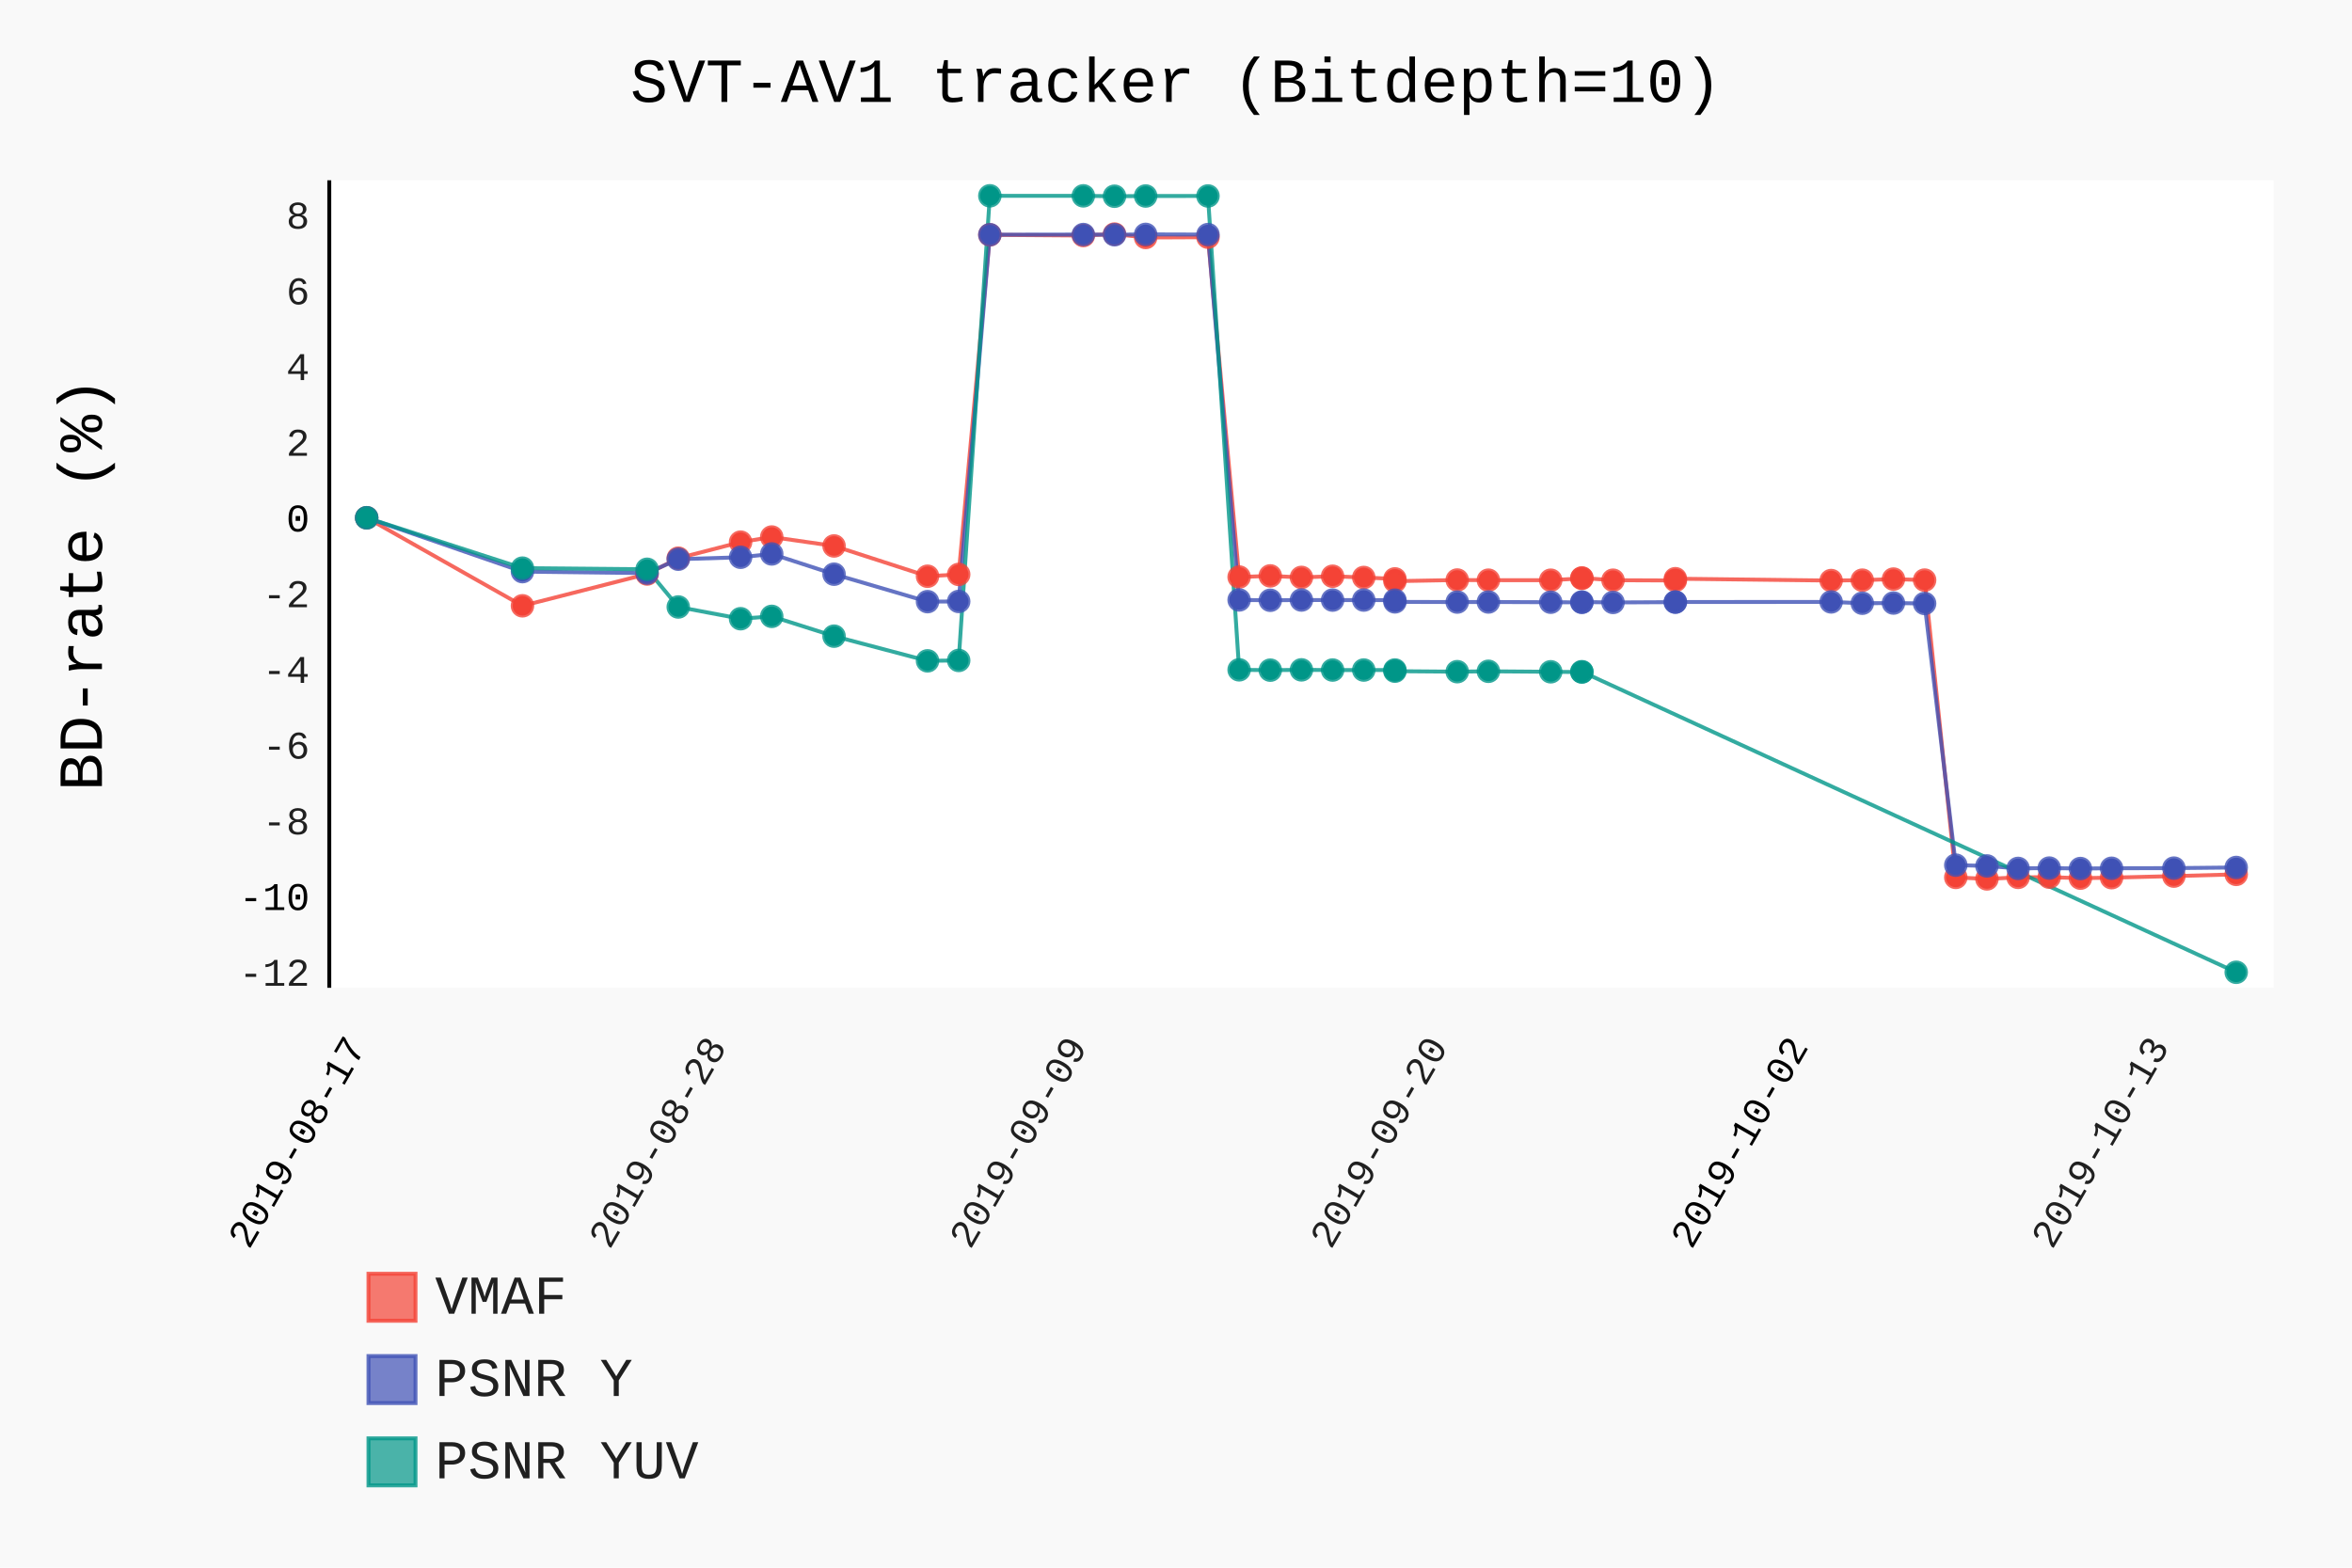
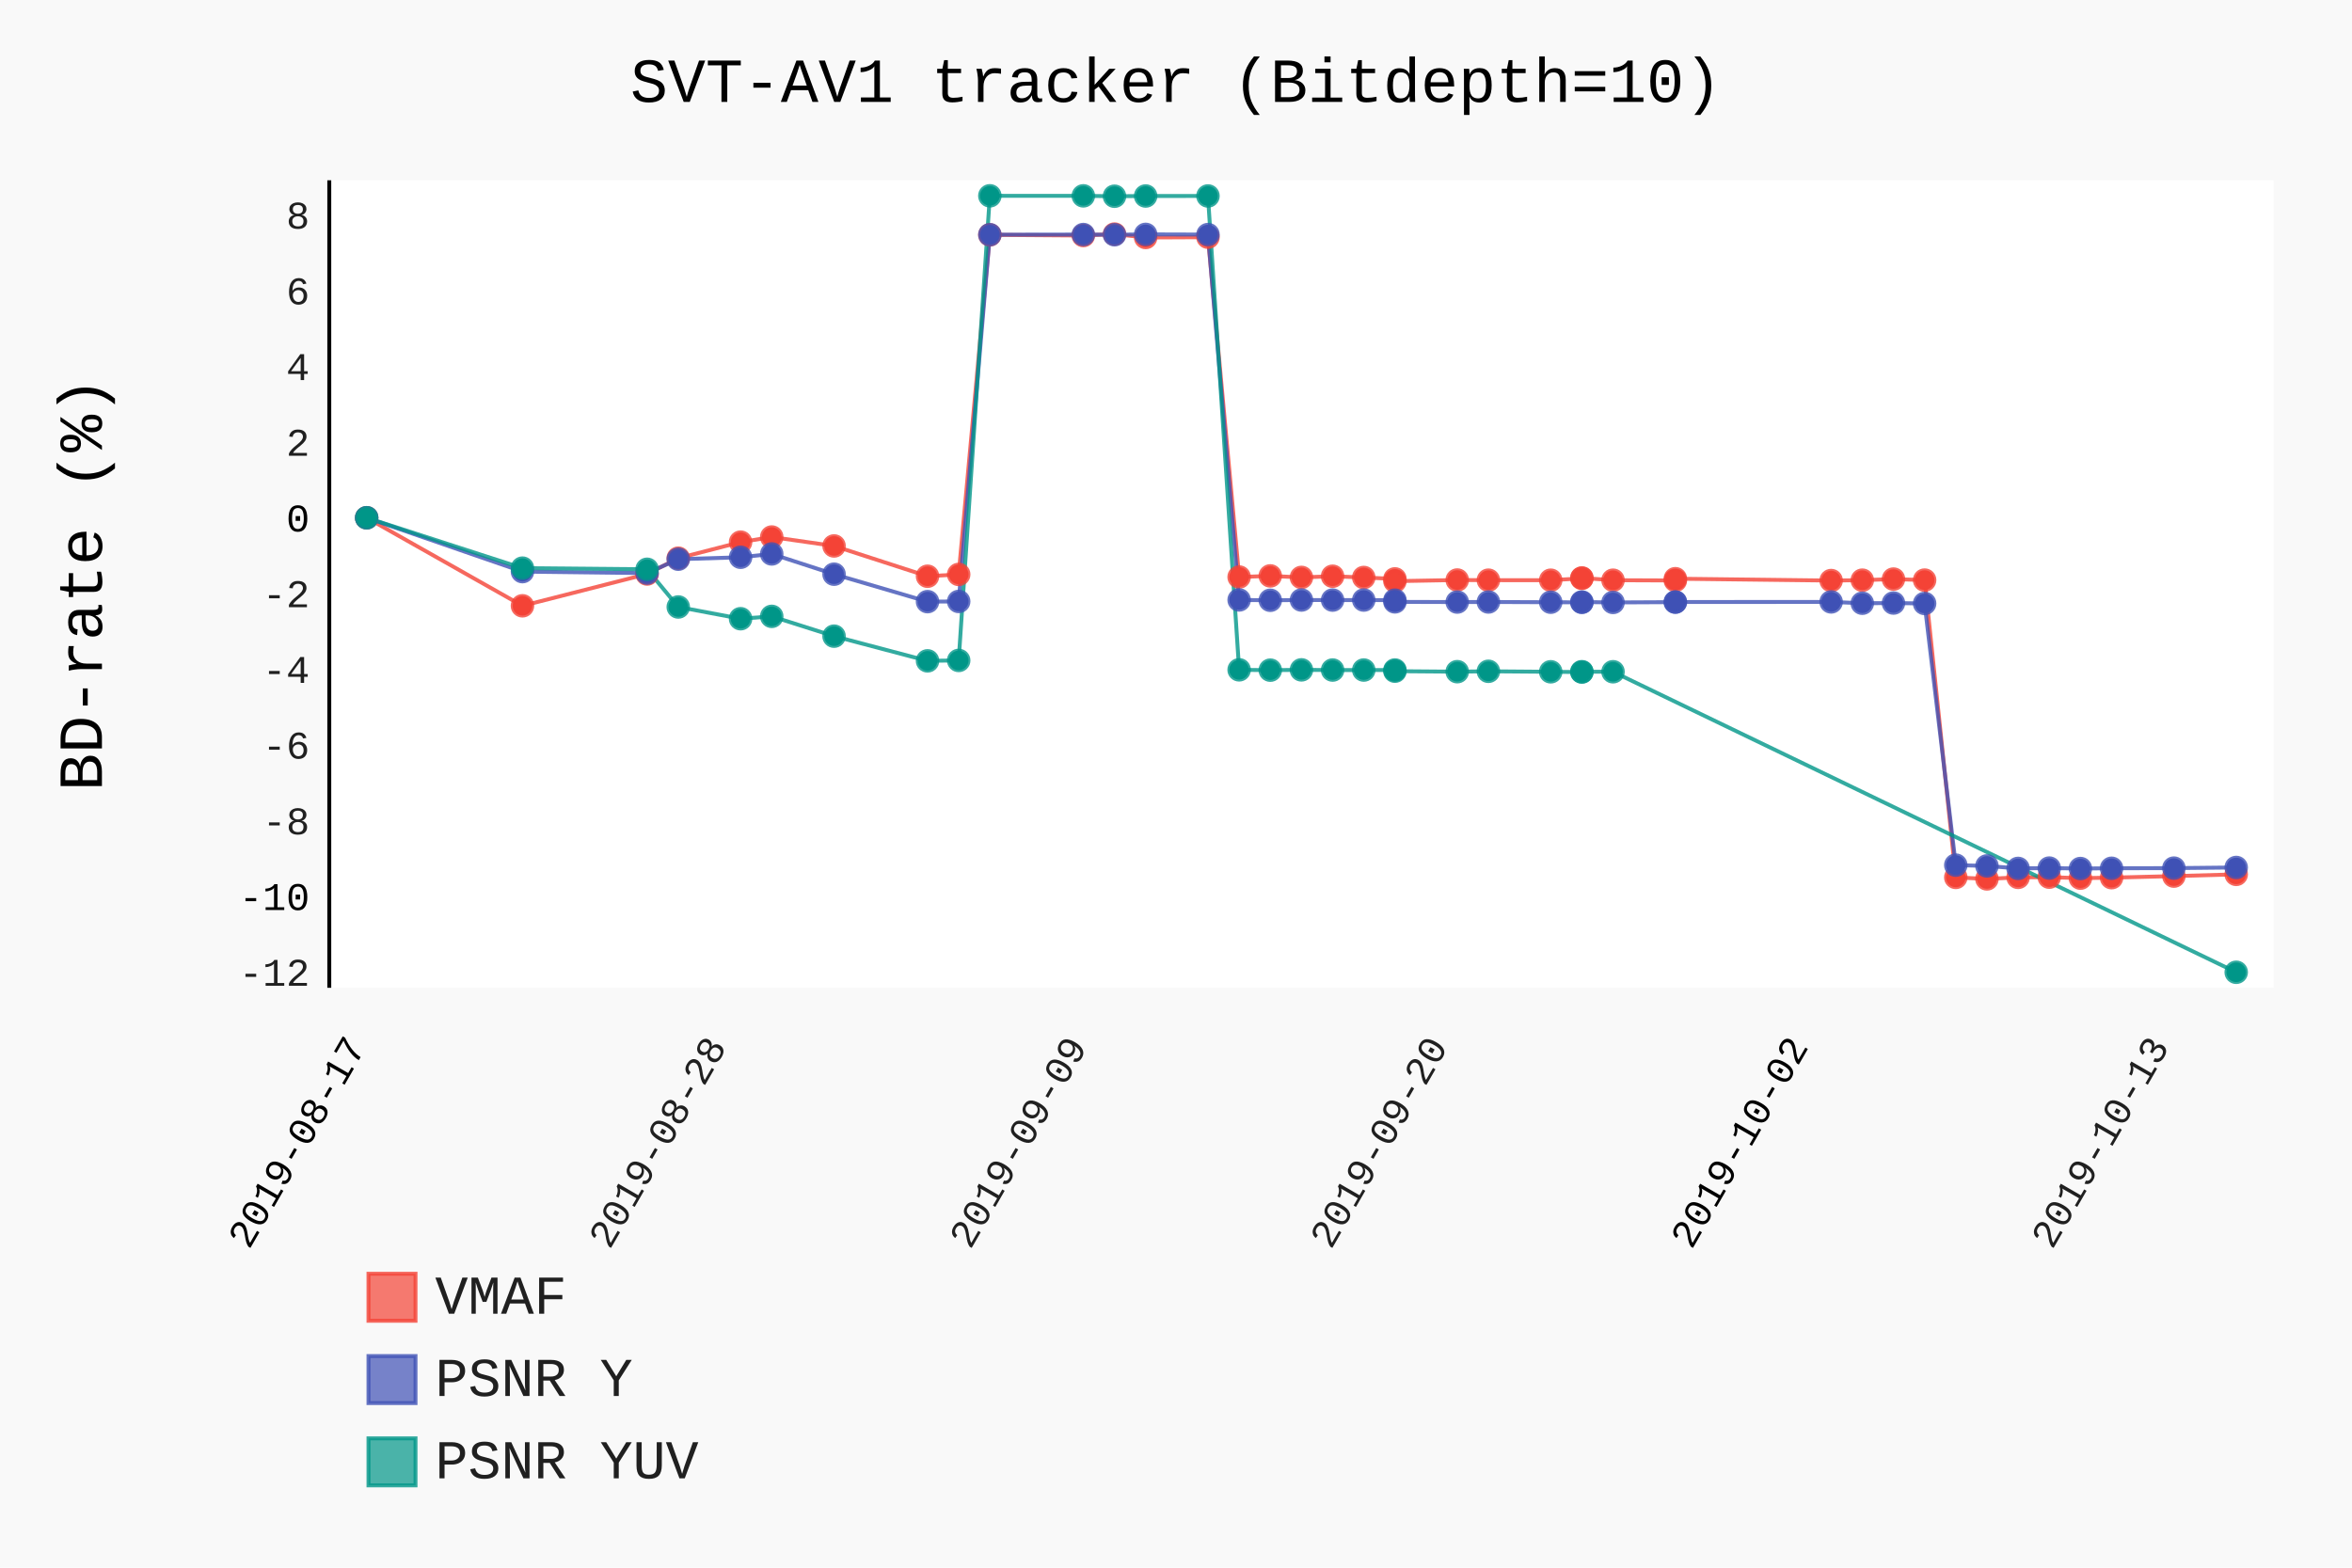
- <svg xmlns="http://www.w3.org/2000/svg" id="chart-7c5d4774-3b52-4ec2-8b87-641337f8de92" class="pygal-chart" viewBox="0 0 600 400">
+ <svg xmlns="http://www.w3.org/2000/svg" id="chart-71cc66db-fccf-41c2-9227-6410a67987eb" class="pygal-chart" viewBox="0 0 600 400">
  <defs>
-     <style type="text/css">#chart-7c5d4774-3b52-4ec2-8b87-641337f8de92{-webkit-user-select:none;-webkit-font-smoothing:antialiased;font-family:Consolas,"Liberation Mono",Menlo,Courier,monospace}#chart-7c5d4774-3b52-4ec2-8b87-641337f8de92 .title{font-family:Consolas,"Liberation Mono",Menlo,Courier,monospace;font-size:16px}#chart-7c5d4774-3b52-4ec2-8b87-641337f8de92 .legends .legend text{font-family:Consolas,"Liberation Mono",Menlo,Courier,monospace;font-size:14px}#chart-7c5d4774-3b52-4ec2-8b87-641337f8de92 .axis text{font-family:Consolas,"Liberation Mono",Menlo,Courier,monospace;font-size:10px}#chart-7c5d4774-3b52-4ec2-8b87-641337f8de92 .axis text.major{font-family:Consolas,"Liberation Mono",Menlo,Courier,monospace;font-size:10px}#chart-7c5d4774-3b52-4ec2-8b87-641337f8de92 .text-overlay text.value{font-family:Consolas,"Liberation Mono",Menlo,Courier,monospace;font-size:16px}#chart-7c5d4774-3b52-4ec2-8b87-641337f8de92 .text-overlay text.label{font-family:Consolas,"Liberation Mono",Menlo,Courier,monospace;font-size:10px}#chart-7c5d4774-3b52-4ec2-8b87-641337f8de92 .tooltip{font-family:Consolas,"Liberation Mono",Menlo,Courier,monospace;font-size:14px}#chart-7c5d4774-3b52-4ec2-8b87-641337f8de92 text.no_data{font-family:Consolas,"Liberation Mono",Menlo,Courier,monospace;font-size:64px}
- #chart-7c5d4774-3b52-4ec2-8b87-641337f8de92{background-color:rgba(249,249,249,1)}#chart-7c5d4774-3b52-4ec2-8b87-641337f8de92 path,#chart-7c5d4774-3b52-4ec2-8b87-641337f8de92 line,#chart-7c5d4774-3b52-4ec2-8b87-641337f8de92 rect,#chart-7c5d4774-3b52-4ec2-8b87-641337f8de92 circle{-webkit-transition:150ms;-moz-transition:150ms;transition:150ms}#chart-7c5d4774-3b52-4ec2-8b87-641337f8de92 .graph &gt; .background{fill:rgba(249,249,249,1)}#chart-7c5d4774-3b52-4ec2-8b87-641337f8de92 .plot &gt; .background{fill:rgba(255,255,255,1)}#chart-7c5d4774-3b52-4ec2-8b87-641337f8de92 .graph{fill:rgba(0,0,0,.87)}#chart-7c5d4774-3b52-4ec2-8b87-641337f8de92 text.no_data{fill:rgba(0,0,0,1)}#chart-7c5d4774-3b52-4ec2-8b87-641337f8de92 .title{fill:rgba(0,0,0,1)}#chart-7c5d4774-3b52-4ec2-8b87-641337f8de92 .legends .legend text{fill:rgba(0,0,0,.87)}#chart-7c5d4774-3b52-4ec2-8b87-641337f8de92 .legends .legend:hover text{fill:rgba(0,0,0,1)}#chart-7c5d4774-3b52-4ec2-8b87-641337f8de92 .axis .line{stroke:rgba(0,0,0,1)}#chart-7c5d4774-3b52-4ec2-8b87-641337f8de92 .axis .guide.line{stroke:rgba(0,0,0,.54)}#chart-7c5d4774-3b52-4ec2-8b87-641337f8de92 .axis .major.line{stroke:rgba(0,0,0,.87)}#chart-7c5d4774-3b52-4ec2-8b87-641337f8de92 .axis text.major{fill:rgba(0,0,0,1)}#chart-7c5d4774-3b52-4ec2-8b87-641337f8de92 .axis.y .guides:hover .guide.line,#chart-7c5d4774-3b52-4ec2-8b87-641337f8de92 .line-graph .axis.x .guides:hover .guide.line,#chart-7c5d4774-3b52-4ec2-8b87-641337f8de92 .stackedline-graph .axis.x .guides:hover .guide.line,#chart-7c5d4774-3b52-4ec2-8b87-641337f8de92 .xy-graph .axis.x .guides:hover .guide.line{stroke:rgba(0,0,0,1)}#chart-7c5d4774-3b52-4ec2-8b87-641337f8de92 .axis .guides:hover text{fill:rgba(0,0,0,1)}#chart-7c5d4774-3b52-4ec2-8b87-641337f8de92 .reactive{fill-opacity:.7;stroke-opacity:.8}#chart-7c5d4774-3b52-4ec2-8b87-641337f8de92 .ci{stroke:rgba(0,0,0,.87)}#chart-7c5d4774-3b52-4ec2-8b87-641337f8de92 .reactive.active,#chart-7c5d4774-3b52-4ec2-8b87-641337f8de92 .active .reactive{fill-opacity:.8;stroke-opacity:.9;stroke-width:4}#chart-7c5d4774-3b52-4ec2-8b87-641337f8de92 .ci .reactive.active{stroke-width:1.5}#chart-7c5d4774-3b52-4ec2-8b87-641337f8de92 .series text{fill:rgba(0,0,0,1)}#chart-7c5d4774-3b52-4ec2-8b87-641337f8de92 .tooltip rect{fill:rgba(255,255,255,1);stroke:rgba(0,0,0,1);-webkit-transition:opacity 150ms;-moz-transition:opacity 150ms;transition:opacity 150ms}#chart-7c5d4774-3b52-4ec2-8b87-641337f8de92 .tooltip .label{fill:rgba(0,0,0,.87)}#chart-7c5d4774-3b52-4ec2-8b87-641337f8de92 .tooltip .label{fill:rgba(0,0,0,.87)}#chart-7c5d4774-3b52-4ec2-8b87-641337f8de92 .tooltip .legend{font-size:.8em;fill:rgba(0,0,0,.54)}#chart-7c5d4774-3b52-4ec2-8b87-641337f8de92 .tooltip .x_label{font-size:.6em;fill:rgba(0,0,0,1)}#chart-7c5d4774-3b52-4ec2-8b87-641337f8de92 .tooltip .xlink{font-size:.5em;text-decoration:underline}#chart-7c5d4774-3b52-4ec2-8b87-641337f8de92 .tooltip .value{font-size:1.5em}#chart-7c5d4774-3b52-4ec2-8b87-641337f8de92 .bound{font-size:.5em}#chart-7c5d4774-3b52-4ec2-8b87-641337f8de92 .max-value{font-size:.75em;fill:rgba(0,0,0,.54)}#chart-7c5d4774-3b52-4ec2-8b87-641337f8de92 .map-element{fill:rgba(255,255,255,1);stroke:rgba(0,0,0,.54) !important}#chart-7c5d4774-3b52-4ec2-8b87-641337f8de92 .map-element .reactive{fill-opacity:inherit;stroke-opacity:inherit}#chart-7c5d4774-3b52-4ec2-8b87-641337f8de92 .color-0,#chart-7c5d4774-3b52-4ec2-8b87-641337f8de92 .color-0 a:visited{stroke:#F44336;fill:#F44336}#chart-7c5d4774-3b52-4ec2-8b87-641337f8de92 .color-1,#chart-7c5d4774-3b52-4ec2-8b87-641337f8de92 .color-1 a:visited{stroke:#3F51B5;fill:#3F51B5}#chart-7c5d4774-3b52-4ec2-8b87-641337f8de92 .color-2,#chart-7c5d4774-3b52-4ec2-8b87-641337f8de92 .color-2 a:visited{stroke:#009688;fill:#009688}#chart-7c5d4774-3b52-4ec2-8b87-641337f8de92 .text-overlay .color-0 text{fill:black}#chart-7c5d4774-3b52-4ec2-8b87-641337f8de92 .text-overlay .color-1 text{fill:black}#chart-7c5d4774-3b52-4ec2-8b87-641337f8de92 .text-overlay .color-2 text{fill:black}
- #chart-7c5d4774-3b52-4ec2-8b87-641337f8de92 text.no_data{text-anchor:middle}#chart-7c5d4774-3b52-4ec2-8b87-641337f8de92 .guide.line{fill:none}#chart-7c5d4774-3b52-4ec2-8b87-641337f8de92 .centered{text-anchor:middle}#chart-7c5d4774-3b52-4ec2-8b87-641337f8de92 .title{text-anchor:middle}#chart-7c5d4774-3b52-4ec2-8b87-641337f8de92 .legends .legend text{fill-opacity:1}#chart-7c5d4774-3b52-4ec2-8b87-641337f8de92 .axis.x text{text-anchor:middle}#chart-7c5d4774-3b52-4ec2-8b87-641337f8de92 .axis.x:not(.web) text[transform]{text-anchor:start}#chart-7c5d4774-3b52-4ec2-8b87-641337f8de92 .axis.x:not(.web) text[transform].backwards{text-anchor:end}#chart-7c5d4774-3b52-4ec2-8b87-641337f8de92 .axis.y text{text-anchor:end}#chart-7c5d4774-3b52-4ec2-8b87-641337f8de92 .axis.y text[transform].backwards{text-anchor:start}#chart-7c5d4774-3b52-4ec2-8b87-641337f8de92 .axis.y2 text{text-anchor:start}#chart-7c5d4774-3b52-4ec2-8b87-641337f8de92 .axis.y2 text[transform].backwards{text-anchor:end}#chart-7c5d4774-3b52-4ec2-8b87-641337f8de92 .axis .guide.line{stroke-dasharray:4,4}#chart-7c5d4774-3b52-4ec2-8b87-641337f8de92 .axis .major.guide.line{stroke-dasharray:6,6}#chart-7c5d4774-3b52-4ec2-8b87-641337f8de92 .horizontal .axis.y .guide.line,#chart-7c5d4774-3b52-4ec2-8b87-641337f8de92 .horizontal .axis.y2 .guide.line,#chart-7c5d4774-3b52-4ec2-8b87-641337f8de92 .vertical .axis.x .guide.line{opacity:0}#chart-7c5d4774-3b52-4ec2-8b87-641337f8de92 .horizontal .axis.always_show .guide.line,#chart-7c5d4774-3b52-4ec2-8b87-641337f8de92 .vertical .axis.always_show .guide.line{opacity:1 !important}#chart-7c5d4774-3b52-4ec2-8b87-641337f8de92 .axis.y .guides:hover .guide.line,#chart-7c5d4774-3b52-4ec2-8b87-641337f8de92 .axis.y2 .guides:hover .guide.line,#chart-7c5d4774-3b52-4ec2-8b87-641337f8de92 .axis.x .guides:hover .guide.line{opacity:1}#chart-7c5d4774-3b52-4ec2-8b87-641337f8de92 .axis .guides:hover text{opacity:1}#chart-7c5d4774-3b52-4ec2-8b87-641337f8de92 .nofill{fill:none}#chart-7c5d4774-3b52-4ec2-8b87-641337f8de92 .subtle-fill{fill-opacity:.2}#chart-7c5d4774-3b52-4ec2-8b87-641337f8de92 .dot{stroke-width:1px;fill-opacity:1}#chart-7c5d4774-3b52-4ec2-8b87-641337f8de92 .dot.active{stroke-width:5px}#chart-7c5d4774-3b52-4ec2-8b87-641337f8de92 .dot.negative{fill:transparent}#chart-7c5d4774-3b52-4ec2-8b87-641337f8de92 text,#chart-7c5d4774-3b52-4ec2-8b87-641337f8de92 tspan{stroke:none !important}#chart-7c5d4774-3b52-4ec2-8b87-641337f8de92 .series text.active{opacity:1}#chart-7c5d4774-3b52-4ec2-8b87-641337f8de92 .tooltip rect{fill-opacity:.95;stroke-width:.5}#chart-7c5d4774-3b52-4ec2-8b87-641337f8de92 .tooltip text{fill-opacity:1}#chart-7c5d4774-3b52-4ec2-8b87-641337f8de92 .showable{visibility:hidden}#chart-7c5d4774-3b52-4ec2-8b87-641337f8de92 .showable.shown{visibility:visible}#chart-7c5d4774-3b52-4ec2-8b87-641337f8de92 .gauge-background{fill:rgba(229,229,229,1);stroke:none}#chart-7c5d4774-3b52-4ec2-8b87-641337f8de92 .bg-lines{stroke:rgba(249,249,249,1);stroke-width:2px}</style>
+     <style type="text/css">#chart-71cc66db-fccf-41c2-9227-6410a67987eb{-webkit-user-select:none;-webkit-font-smoothing:antialiased;font-family:Consolas,"Liberation Mono",Menlo,Courier,monospace}#chart-71cc66db-fccf-41c2-9227-6410a67987eb .title{font-family:Consolas,"Liberation Mono",Menlo,Courier,monospace;font-size:16px}#chart-71cc66db-fccf-41c2-9227-6410a67987eb .legends .legend text{font-family:Consolas,"Liberation Mono",Menlo,Courier,monospace;font-size:14px}#chart-71cc66db-fccf-41c2-9227-6410a67987eb .axis text{font-family:Consolas,"Liberation Mono",Menlo,Courier,monospace;font-size:10px}#chart-71cc66db-fccf-41c2-9227-6410a67987eb .axis text.major{font-family:Consolas,"Liberation Mono",Menlo,Courier,monospace;font-size:10px}#chart-71cc66db-fccf-41c2-9227-6410a67987eb .text-overlay text.value{font-family:Consolas,"Liberation Mono",Menlo,Courier,monospace;font-size:16px}#chart-71cc66db-fccf-41c2-9227-6410a67987eb .text-overlay text.label{font-family:Consolas,"Liberation Mono",Menlo,Courier,monospace;font-size:10px}#chart-71cc66db-fccf-41c2-9227-6410a67987eb .tooltip{font-family:Consolas,"Liberation Mono",Menlo,Courier,monospace;font-size:14px}#chart-71cc66db-fccf-41c2-9227-6410a67987eb text.no_data{font-family:Consolas,"Liberation Mono",Menlo,Courier,monospace;font-size:64px}
+ #chart-71cc66db-fccf-41c2-9227-6410a67987eb{background-color:rgba(249,249,249,1)}#chart-71cc66db-fccf-41c2-9227-6410a67987eb path,#chart-71cc66db-fccf-41c2-9227-6410a67987eb line,#chart-71cc66db-fccf-41c2-9227-6410a67987eb rect,#chart-71cc66db-fccf-41c2-9227-6410a67987eb circle{-webkit-transition:150ms;-moz-transition:150ms;transition:150ms}#chart-71cc66db-fccf-41c2-9227-6410a67987eb .graph &gt; .background{fill:rgba(249,249,249,1)}#chart-71cc66db-fccf-41c2-9227-6410a67987eb .plot &gt; .background{fill:rgba(255,255,255,1)}#chart-71cc66db-fccf-41c2-9227-6410a67987eb .graph{fill:rgba(0,0,0,.87)}#chart-71cc66db-fccf-41c2-9227-6410a67987eb text.no_data{fill:rgba(0,0,0,1)}#chart-71cc66db-fccf-41c2-9227-6410a67987eb .title{fill:rgba(0,0,0,1)}#chart-71cc66db-fccf-41c2-9227-6410a67987eb .legends .legend text{fill:rgba(0,0,0,.87)}#chart-71cc66db-fccf-41c2-9227-6410a67987eb .legends .legend:hover text{fill:rgba(0,0,0,1)}#chart-71cc66db-fccf-41c2-9227-6410a67987eb .axis .line{stroke:rgba(0,0,0,1)}#chart-71cc66db-fccf-41c2-9227-6410a67987eb .axis .guide.line{stroke:rgba(0,0,0,.54)}#chart-71cc66db-fccf-41c2-9227-6410a67987eb .axis .major.line{stroke:rgba(0,0,0,.87)}#chart-71cc66db-fccf-41c2-9227-6410a67987eb .axis text.major{fill:rgba(0,0,0,1)}#chart-71cc66db-fccf-41c2-9227-6410a67987eb .axis.y .guides:hover .guide.line,#chart-71cc66db-fccf-41c2-9227-6410a67987eb .line-graph .axis.x .guides:hover .guide.line,#chart-71cc66db-fccf-41c2-9227-6410a67987eb .stackedline-graph .axis.x .guides:hover .guide.line,#chart-71cc66db-fccf-41c2-9227-6410a67987eb .xy-graph .axis.x .guides:hover .guide.line{stroke:rgba(0,0,0,1)}#chart-71cc66db-fccf-41c2-9227-6410a67987eb .axis .guides:hover text{fill:rgba(0,0,0,1)}#chart-71cc66db-fccf-41c2-9227-6410a67987eb .reactive{fill-opacity:.7;stroke-opacity:.8}#chart-71cc66db-fccf-41c2-9227-6410a67987eb .ci{stroke:rgba(0,0,0,.87)}#chart-71cc66db-fccf-41c2-9227-6410a67987eb .reactive.active,#chart-71cc66db-fccf-41c2-9227-6410a67987eb .active .reactive{fill-opacity:.8;stroke-opacity:.9;stroke-width:4}#chart-71cc66db-fccf-41c2-9227-6410a67987eb .ci .reactive.active{stroke-width:1.5}#chart-71cc66db-fccf-41c2-9227-6410a67987eb .series text{fill:rgba(0,0,0,1)}#chart-71cc66db-fccf-41c2-9227-6410a67987eb .tooltip rect{fill:rgba(255,255,255,1);stroke:rgba(0,0,0,1);-webkit-transition:opacity 150ms;-moz-transition:opacity 150ms;transition:opacity 150ms}#chart-71cc66db-fccf-41c2-9227-6410a67987eb .tooltip .label{fill:rgba(0,0,0,.87)}#chart-71cc66db-fccf-41c2-9227-6410a67987eb .tooltip .label{fill:rgba(0,0,0,.87)}#chart-71cc66db-fccf-41c2-9227-6410a67987eb .tooltip .legend{font-size:.8em;fill:rgba(0,0,0,.54)}#chart-71cc66db-fccf-41c2-9227-6410a67987eb .tooltip .x_label{font-size:.6em;fill:rgba(0,0,0,1)}#chart-71cc66db-fccf-41c2-9227-6410a67987eb .tooltip .xlink{font-size:.5em;text-decoration:underline}#chart-71cc66db-fccf-41c2-9227-6410a67987eb .tooltip .value{font-size:1.5em}#chart-71cc66db-fccf-41c2-9227-6410a67987eb .bound{font-size:.5em}#chart-71cc66db-fccf-41c2-9227-6410a67987eb .max-value{font-size:.75em;fill:rgba(0,0,0,.54)}#chart-71cc66db-fccf-41c2-9227-6410a67987eb .map-element{fill:rgba(255,255,255,1);stroke:rgba(0,0,0,.54) !important}#chart-71cc66db-fccf-41c2-9227-6410a67987eb .map-element .reactive{fill-opacity:inherit;stroke-opacity:inherit}#chart-71cc66db-fccf-41c2-9227-6410a67987eb .color-0,#chart-71cc66db-fccf-41c2-9227-6410a67987eb .color-0 a:visited{stroke:#F44336;fill:#F44336}#chart-71cc66db-fccf-41c2-9227-6410a67987eb .color-1,#chart-71cc66db-fccf-41c2-9227-6410a67987eb .color-1 a:visited{stroke:#3F51B5;fill:#3F51B5}#chart-71cc66db-fccf-41c2-9227-6410a67987eb .color-2,#chart-71cc66db-fccf-41c2-9227-6410a67987eb .color-2 a:visited{stroke:#009688;fill:#009688}#chart-71cc66db-fccf-41c2-9227-6410a67987eb .text-overlay .color-0 text{fill:black}#chart-71cc66db-fccf-41c2-9227-6410a67987eb .text-overlay .color-1 text{fill:black}#chart-71cc66db-fccf-41c2-9227-6410a67987eb .text-overlay .color-2 text{fill:black}
+ #chart-71cc66db-fccf-41c2-9227-6410a67987eb text.no_data{text-anchor:middle}#chart-71cc66db-fccf-41c2-9227-6410a67987eb .guide.line{fill:none}#chart-71cc66db-fccf-41c2-9227-6410a67987eb .centered{text-anchor:middle}#chart-71cc66db-fccf-41c2-9227-6410a67987eb .title{text-anchor:middle}#chart-71cc66db-fccf-41c2-9227-6410a67987eb .legends .legend text{fill-opacity:1}#chart-71cc66db-fccf-41c2-9227-6410a67987eb .axis.x text{text-anchor:middle}#chart-71cc66db-fccf-41c2-9227-6410a67987eb .axis.x:not(.web) text[transform]{text-anchor:start}#chart-71cc66db-fccf-41c2-9227-6410a67987eb .axis.x:not(.web) text[transform].backwards{text-anchor:end}#chart-71cc66db-fccf-41c2-9227-6410a67987eb .axis.y text{text-anchor:end}#chart-71cc66db-fccf-41c2-9227-6410a67987eb .axis.y text[transform].backwards{text-anchor:start}#chart-71cc66db-fccf-41c2-9227-6410a67987eb .axis.y2 text{text-anchor:start}#chart-71cc66db-fccf-41c2-9227-6410a67987eb .axis.y2 text[transform].backwards{text-anchor:end}#chart-71cc66db-fccf-41c2-9227-6410a67987eb .axis .guide.line{stroke-dasharray:4,4}#chart-71cc66db-fccf-41c2-9227-6410a67987eb .axis .major.guide.line{stroke-dasharray:6,6}#chart-71cc66db-fccf-41c2-9227-6410a67987eb .horizontal .axis.y .guide.line,#chart-71cc66db-fccf-41c2-9227-6410a67987eb .horizontal .axis.y2 .guide.line,#chart-71cc66db-fccf-41c2-9227-6410a67987eb .vertical .axis.x .guide.line{opacity:0}#chart-71cc66db-fccf-41c2-9227-6410a67987eb .horizontal .axis.always_show .guide.line,#chart-71cc66db-fccf-41c2-9227-6410a67987eb .vertical .axis.always_show .guide.line{opacity:1 !important}#chart-71cc66db-fccf-41c2-9227-6410a67987eb .axis.y .guides:hover .guide.line,#chart-71cc66db-fccf-41c2-9227-6410a67987eb .axis.y2 .guides:hover .guide.line,#chart-71cc66db-fccf-41c2-9227-6410a67987eb .axis.x .guides:hover .guide.line{opacity:1}#chart-71cc66db-fccf-41c2-9227-6410a67987eb .axis .guides:hover text{opacity:1}#chart-71cc66db-fccf-41c2-9227-6410a67987eb .nofill{fill:none}#chart-71cc66db-fccf-41c2-9227-6410a67987eb .subtle-fill{fill-opacity:.2}#chart-71cc66db-fccf-41c2-9227-6410a67987eb .dot{stroke-width:1px;fill-opacity:1}#chart-71cc66db-fccf-41c2-9227-6410a67987eb .dot.active{stroke-width:5px}#chart-71cc66db-fccf-41c2-9227-6410a67987eb .dot.negative{fill:transparent}#chart-71cc66db-fccf-41c2-9227-6410a67987eb text,#chart-71cc66db-fccf-41c2-9227-6410a67987eb tspan{stroke:none !important}#chart-71cc66db-fccf-41c2-9227-6410a67987eb .series text.active{opacity:1}#chart-71cc66db-fccf-41c2-9227-6410a67987eb .tooltip rect{fill-opacity:.95;stroke-width:.5}#chart-71cc66db-fccf-41c2-9227-6410a67987eb .tooltip text{fill-opacity:1}#chart-71cc66db-fccf-41c2-9227-6410a67987eb .showable{visibility:hidden}#chart-71cc66db-fccf-41c2-9227-6410a67987eb .showable.shown{visibility:visible}#chart-71cc66db-fccf-41c2-9227-6410a67987eb .gauge-background{fill:rgba(229,229,229,1);stroke:none}#chart-71cc66db-fccf-41c2-9227-6410a67987eb .bg-lines{stroke:rgba(249,249,249,1);stroke-width:2px}</style>
  </defs>
  <g class="graph datetimeline-graph vertical">
    <rect class="background" height="400" width="600" x="0" y="0" />
    <g class="plot" transform="translate(84, 46)">
      <rect class="background" height="206.038" width="496.0" x="0" y="0" />
      <g class="axis y">
        <g class="guides">
          <text class="" x="-5" y="205.518">-12</text>
        </g>
        <g class="guides">
          <text class="major" x="-5" y="186.199">-10</text>
        </g>
        <g class="guides">
          <text class="" x="-5" y="166.881">-8</text>
        </g>
        <g class="guides">
          <text class="" x="-5" y="147.562">-6</text>
        </g>
        <g class="guides">
          <text class="" x="-5" y="128.243">-4</text>
        </g>
        <g class="guides">
          <text class="" x="-5" y="108.924">-2</text>
        </g>
        <g class="guides">
          <text class="major" x="-5" y="89.606">0</text>
        </g>
        <g class="guides">
          <text class="" x="-5" y="70.287">2</text>
        </g>
        <g class="guides">
          <text class="" x="-5" y="50.968">4</text>
        </g>
        <g class="guides">
          <text class="" x="-5" y="31.649">6</text>
        </g>
        <g class="guides">
          <text class="" x="-5" y="12.331">8</text>
        </g>
      </g>
      <g class="axis x">
        <path class="line" d="M0 0 v206.038" />
        <g class="guides">
          <path class="major guide line" d="M9.538 0 v206.038" />
          <text class="major backwards" x="9.538" y="221.038" transform="rotate(300 9.538462 221.0385)">2019-08-17</text>
        </g>
        <g class="guides">
          <path class="guide line" d="M101.538 0 v206.038" />
          <text class="backwards" x="101.538" y="221.038" transform="rotate(300 101.5375 221.0385)">2019-08-28</text>
        </g>
        <g class="guides">
          <path class="guide line" d="M193.537 0 v206.038" />
          <text class="backwards" x="193.537" y="221.038" transform="rotate(300 193.5366 221.0385)">2019-09-09</text>
        </g>
        <g class="guides">
          <path class="guide line" d="M285.536 0 v206.038" />
          <text class="backwards" x="285.536" y="221.038" transform="rotate(300 285.5356 221.0385)">2019-09-20</text>
        </g>
        <g class="guides">
          <path class="major guide line" d="M377.535 0 v206.038" />
          <text class="major backwards" x="377.535" y="221.038" transform="rotate(300 377.5347 221.0385)">2019-10-02</text>
        </g>
        <g class="guides">
          <path class="guide line" d="M469.534 0 v206.038" />
          <text class="backwards" x="469.534" y="221.038" transform="rotate(300 469.5337 221.0385)">2019-10-13</text>
        </g>
      </g>
      <g class="series serie-0 color-0">
        <path class="line reactive nofill" d="M9.538 86.106 L49.282 108.573 81.077 100.46 89.026 96.422 104.923 92.326 112.872 91.022 128.769 93.302 152.615 101.029 160.564 100.566 168.513 13.921 192.359 14.095 200.308 13.728 208.256 14.597 224.154 14.52 232.103 101.232 240.051 100.942 248 101.329 255.949 101.029 263.897 101.348 271.846 101.706 271.846 102.285 287.744 101.995 295.692 102.034 311.59 102.044 319.538 101.57 319.538 101.464 327.487 102.044 343.385 102.111 343.385 101.657 383.128 102.131 391.077 102.034 399.026 101.754 406.974 102.015 414.923 177.87 422.872 178.256 430.821 177.86 438.769 177.812 446.718 178.063 454.667 177.937 470.564 177.541 486.462 177.097" />
      </g>
      <g class="series serie-1 color-1">
        <path class="line reactive nofill" d="M9.538 86.106 L49.282 99.851 81.077 100.228 89.026 96.683 104.923 96.19 112.872 95.34 128.769 100.508 152.615 107.511 160.564 107.463 168.513 13.882 192.359 13.844 200.308 13.892 208.256 13.805 224.154 13.853 232.103 107.076 240.051 107.163 248 107.095 255.949 107.115 263.897 107.105 271.846 107.134 271.846 107.569 287.744 107.617 295.692 107.598 311.59 107.656 319.538 107.694 319.538 107.607 327.487 107.714 343.385 107.636 343.385 107.607 383.128 107.578 391.077 107.917 399.026 107.868 406.974 107.975 414.923 174.74 422.872 174.943 430.821 175.581 438.769 175.494 446.718 175.609 454.667 175.542 470.564 175.503 486.462 175.339" />
      </g>
      <g class="series serie-2 color-2">
-         <path class="line reactive nofill" d="M9.538 86.106 L49.282 98.962 81.077 99.252 89.026 108.873 104.923 111.867 112.872 111.268 128.769 116.32 152.615 122.618 160.564 122.512 168.513 3.962 192.359 3.972 200.308 4.069 208.256 4.011 224.154 4.001 232.103 124.907 240.051 124.994 248 124.917 255.949 124.965 263.897 124.965 271.846 124.956 271.846 125.255 287.744 125.381 295.692 125.284 311.59 125.41 319.538 125.477 319.538 125.39 486.462 202.076" />
+         <path class="line reactive nofill" d="M9.538 86.106 L49.282 98.962 81.077 99.252 89.026 108.873 104.923 111.867 112.872 111.268 128.769 116.32 152.615 122.618 160.564 122.512 168.513 3.962 192.359 3.972 200.308 4.069 208.256 4.011 224.154 4.001 232.103 124.907 240.051 124.994 248 124.917 255.949 124.965 263.897 124.965 271.846 124.956 271.846 125.255 287.744 125.381 295.692 125.284 311.59 125.41 319.538 125.477 319.538 125.39 327.487 125.4 486.462 202.076" />
      </g>
    </g>
    <g class="titles">
      <text class="title plot_title" x="300.0" y="26">SVT-AV1 tracker (Bitdepth=10)</text>
      <text class="title" x="0" y="175.019" transform="rotate(-90 0 149.0192)">BD-rate (%)</text>
    </g>
    <g class="plot overlay" transform="translate(84, 46)">
      <g class="series serie-0 color-0">
        <g class="dots">
          <circle class="dot reactive tooltip-trigger" cx="9.538" cy="86.106" r="2.5" />
        </g>
        <g class="dots">
          <circle class="dot reactive tooltip-trigger" cx="49.282" cy="108.573" r="2.5" />
        </g>
        <g class="dots">
          <circle class="dot reactive tooltip-trigger" cx="81.077" cy="100.46" r="2.5" />
        </g>
        <g class="dots">
          <circle class="dot reactive tooltip-trigger" cx="89.026" cy="96.422" r="2.5" />
        </g>
        <g class="dots">
          <circle class="dot reactive tooltip-trigger" cx="104.923" cy="92.326" r="2.5" />
        </g>
        <g class="dots">
          <circle class="dot reactive tooltip-trigger" cx="112.872" cy="91.022" r="2.5" />
        </g>
        <g class="dots">
          <circle class="dot reactive tooltip-trigger" cx="128.769" cy="93.302" r="2.5" />
        </g>
        <g class="dots">
          <circle class="dot reactive tooltip-trigger" cx="152.615" cy="101.029" r="2.5" />
        </g>
        <g class="dots">
          <circle class="dot reactive tooltip-trigger" cx="160.564" cy="100.566" r="2.5" />
        </g>
        <g class="dots">
          <circle class="dot reactive tooltip-trigger" cx="168.513" cy="13.921" r="2.5" />
        </g>
        <g class="dots">
          <circle class="dot reactive tooltip-trigger" cx="192.359" cy="14.095" r="2.5" />
        </g>
        <g class="dots">
          <circle class="dot reactive tooltip-trigger" cx="200.308" cy="13.728" r="2.5" />
        </g>
        <g class="dots">
          <circle class="dot reactive tooltip-trigger" cx="208.256" cy="14.597" r="2.5" />
        </g>
        <g class="dots">
          <circle class="dot reactive tooltip-trigger" cx="224.154" cy="14.52" r="2.5" />
        </g>
        <g class="dots">
          <circle class="dot reactive tooltip-trigger" cx="232.103" cy="101.232" r="2.5" />
        </g>
        <g class="dots">
          <circle class="dot reactive tooltip-trigger" cx="240.051" cy="100.942" r="2.5" />
        </g>
        <g class="dots">
          <circle class="dot reactive tooltip-trigger" cx="248.0" cy="101.329" r="2.5" />
        </g>
        <g class="dots">
          <circle class="dot reactive tooltip-trigger" cx="255.949" cy="101.029" r="2.5" />
        </g>
        <g class="dots">
          <circle class="dot reactive tooltip-trigger" cx="263.897" cy="101.348" r="2.5" />
        </g>
        <g class="dots">
          <circle class="dot reactive tooltip-trigger" cx="271.846" cy="101.706" r="2.5" />
        </g>
        <g class="dots">
          <circle class="dot reactive tooltip-trigger" cx="271.846" cy="102.285" r="2.5" />
        </g>
        <g class="dots">
          <circle class="dot reactive tooltip-trigger" cx="287.744" cy="101.995" r="2.5" />
        </g>
        <g class="dots">
          <circle class="dot reactive tooltip-trigger" cx="295.692" cy="102.034" r="2.5" />
        </g>
        <g class="dots">
          <circle class="dot reactive tooltip-trigger" cx="311.59" cy="102.044" r="2.5" />
        </g>
        <g class="dots">
          <circle class="dot reactive tooltip-trigger" cx="319.538" cy="101.57" r="2.5" />
        </g>
        <g class="dots">
          <circle class="dot reactive tooltip-trigger" cx="319.538" cy="101.464" r="2.5" />
        </g>
        <g class="dots">
          <circle class="dot reactive tooltip-trigger" cx="327.487" cy="102.044" r="2.5" />
        </g>
        <g class="dots">
          <circle class="dot reactive tooltip-trigger" cx="343.385" cy="102.111" r="2.5" />
        </g>
        <g class="dots">
          <circle class="dot reactive tooltip-trigger" cx="343.385" cy="101.657" r="2.5" />
        </g>
        <g class="dots">
          <circle class="dot reactive tooltip-trigger" cx="383.128" cy="102.131" r="2.5" />
        </g>
        <g class="dots">
          <circle class="dot reactive tooltip-trigger" cx="391.077" cy="102.034" r="2.5" />
        </g>
        <g class="dots">
          <circle class="dot reactive tooltip-trigger" cx="399.026" cy="101.754" r="2.5" />
        </g>
        <g class="dots">
          <circle class="dot reactive tooltip-trigger" cx="406.974" cy="102.015" r="2.5" />
        </g>
        <g class="dots">
          <circle class="dot reactive tooltip-trigger" cx="414.923" cy="177.87" r="2.5" />
        </g>
        <g class="dots">
          <circle class="dot reactive tooltip-trigger" cx="422.872" cy="178.256" r="2.5" />
        </g>
        <g class="dots">
          <circle class="dot reactive tooltip-trigger" cx="430.821" cy="177.86" r="2.5" />
        </g>
        <g class="dots">
          <circle class="dot reactive tooltip-trigger" cx="438.769" cy="177.812" r="2.5" />
        </g>
        <g class="dots">
          <circle class="dot reactive tooltip-trigger" cx="446.718" cy="178.063" r="2.5" />
        </g>
        <g class="dots">
          <circle class="dot reactive tooltip-trigger" cx="454.667" cy="177.937" r="2.5" />
        </g>
        <g class="dots">
          <circle class="dot reactive tooltip-trigger" cx="470.564" cy="177.541" r="2.5" />
        </g>
        <g class="dots">
          <circle class="dot reactive tooltip-trigger" cx="486.462" cy="177.097" r="2.5" />
        </g>
      </g>
      <g class="series serie-1 color-1">
        <g class="dots">
          <circle class="dot reactive tooltip-trigger" cx="9.538" cy="86.106" r="2.5" />
        </g>
        <g class="dots">
          <circle class="dot reactive tooltip-trigger" cx="49.282" cy="99.851" r="2.5" />
        </g>
        <g class="dots">
          <circle class="dot reactive tooltip-trigger" cx="81.077" cy="100.228" r="2.5" />
        </g>
        <g class="dots">
          <circle class="dot reactive tooltip-trigger" cx="89.026" cy="96.683" r="2.5" />
        </g>
        <g class="dots">
          <circle class="dot reactive tooltip-trigger" cx="104.923" cy="96.19" r="2.5" />
        </g>
        <g class="dots">
          <circle class="dot reactive tooltip-trigger" cx="112.872" cy="95.34" r="2.5" />
        </g>
        <g class="dots">
          <circle class="dot reactive tooltip-trigger" cx="128.769" cy="100.508" r="2.5" />
        </g>
        <g class="dots">
          <circle class="dot reactive tooltip-trigger" cx="152.615" cy="107.511" r="2.5" />
        </g>
        <g class="dots">
          <circle class="dot reactive tooltip-trigger" cx="160.564" cy="107.463" r="2.5" />
        </g>
        <g class="dots">
          <circle class="dot reactive tooltip-trigger" cx="168.513" cy="13.882" r="2.5" />
        </g>
        <g class="dots">
          <circle class="dot reactive tooltip-trigger" cx="192.359" cy="13.844" r="2.5" />
        </g>
        <g class="dots">
          <circle class="dot reactive tooltip-trigger" cx="200.308" cy="13.892" r="2.5" />
        </g>
        <g class="dots">
          <circle class="dot reactive tooltip-trigger" cx="208.256" cy="13.805" r="2.5" />
        </g>
        <g class="dots">
          <circle class="dot reactive tooltip-trigger" cx="224.154" cy="13.853" r="2.5" />
        </g>
        <g class="dots">
          <circle class="dot reactive tooltip-trigger" cx="232.103" cy="107.076" r="2.5" />
        </g>
        <g class="dots">
          <circle class="dot reactive tooltip-trigger" cx="240.051" cy="107.163" r="2.5" />
        </g>
        <g class="dots">
          <circle class="dot reactive tooltip-trigger" cx="248.0" cy="107.095" r="2.5" />
        </g>
        <g class="dots">
          <circle class="dot reactive tooltip-trigger" cx="255.949" cy="107.115" r="2.5" />
        </g>
        <g class="dots">
          <circle class="dot reactive tooltip-trigger" cx="263.897" cy="107.105" r="2.5" />
        </g>
        <g class="dots">
          <circle class="dot reactive tooltip-trigger" cx="271.846" cy="107.134" r="2.5" />
        </g>
        <g class="dots">
          <circle class="dot reactive tooltip-trigger" cx="271.846" cy="107.569" r="2.5" />
        </g>
        <g class="dots">
          <circle class="dot reactive tooltip-trigger" cx="287.744" cy="107.617" r="2.5" />
        </g>
        <g class="dots">
          <circle class="dot reactive tooltip-trigger" cx="295.692" cy="107.598" r="2.5" />
        </g>
        <g class="dots">
          <circle class="dot reactive tooltip-trigger" cx="311.59" cy="107.656" r="2.5" />
        </g>
        <g class="dots">
          <circle class="dot reactive tooltip-trigger" cx="319.538" cy="107.694" r="2.5" />
        </g>
        <g class="dots">
          <circle class="dot reactive tooltip-trigger" cx="319.538" cy="107.607" r="2.5" />
        </g>
        <g class="dots">
          <circle class="dot reactive tooltip-trigger" cx="327.487" cy="107.714" r="2.5" />
        </g>
        <g class="dots">
          <circle class="dot reactive tooltip-trigger" cx="343.385" cy="107.636" r="2.5" />
        </g>
        <g class="dots">
          <circle class="dot reactive tooltip-trigger" cx="343.385" cy="107.607" r="2.5" />
        </g>
        <g class="dots">
          <circle class="dot reactive tooltip-trigger" cx="383.128" cy="107.578" r="2.5" />
        </g>
        <g class="dots">
          <circle class="dot reactive tooltip-trigger" cx="391.077" cy="107.917" r="2.5" />
        </g>
        <g class="dots">
          <circle class="dot reactive tooltip-trigger" cx="399.026" cy="107.868" r="2.5" />
        </g>
        <g class="dots">
          <circle class="dot reactive tooltip-trigger" cx="406.974" cy="107.975" r="2.5" />
        </g>
        <g class="dots">
          <circle class="dot reactive tooltip-trigger" cx="414.923" cy="174.74" r="2.5" />
        </g>
        <g class="dots">
          <circle class="dot reactive tooltip-trigger" cx="422.872" cy="174.943" r="2.5" />
        </g>
        <g class="dots">
          <circle class="dot reactive tooltip-trigger" cx="430.821" cy="175.581" r="2.5" />
        </g>
        <g class="dots">
          <circle class="dot reactive tooltip-trigger" cx="438.769" cy="175.494" r="2.5" />
        </g>
        <g class="dots">
          <circle class="dot reactive tooltip-trigger" cx="446.718" cy="175.609" r="2.5" />
        </g>
        <g class="dots">
          <circle class="dot reactive tooltip-trigger" cx="454.667" cy="175.542" r="2.5" />
        </g>
        <g class="dots">
          <circle class="dot reactive tooltip-trigger" cx="470.564" cy="175.503" r="2.5" />
        </g>
        <g class="dots">
          <circle class="dot reactive tooltip-trigger" cx="486.462" cy="175.339" r="2.5" />
        </g>
      </g>
      <g class="series serie-2 color-2">
        <g class="dots">
          <circle class="dot reactive tooltip-trigger" cx="9.538" cy="86.106" r="2.5" />
        </g>
        <g class="dots">
          <circle class="dot reactive tooltip-trigger" cx="49.282" cy="98.962" r="2.5" />
        </g>
        <g class="dots">
          <circle class="dot reactive tooltip-trigger" cx="81.077" cy="99.252" r="2.5" />
        </g>
        <g class="dots">
          <circle class="dot reactive tooltip-trigger" cx="89.026" cy="108.873" r="2.5" />
        </g>
        <g class="dots">
          <circle class="dot reactive tooltip-trigger" cx="104.923" cy="111.867" r="2.5" />
        </g>
        <g class="dots">
          <circle class="dot reactive tooltip-trigger" cx="112.872" cy="111.268" r="2.5" />
        </g>
        <g class="dots">
          <circle class="dot reactive tooltip-trigger" cx="128.769" cy="116.32" r="2.5" />
        </g>
        <g class="dots">
          <circle class="dot reactive tooltip-trigger" cx="152.615" cy="122.618" r="2.5" />
        </g>
        <g class="dots">
          <circle class="dot reactive tooltip-trigger" cx="160.564" cy="122.512" r="2.5" />
        </g>
        <g class="dots">
          <circle class="dot reactive tooltip-trigger" cx="168.513" cy="3.962" r="2.5" />
        </g>
        <g class="dots">
          <circle class="dot reactive tooltip-trigger" cx="192.359" cy="3.972" r="2.5" />
        </g>
        <g class="dots">
          <circle class="dot reactive tooltip-trigger" cx="200.308" cy="4.069" r="2.5" />
        </g>
        <g class="dots">
          <circle class="dot reactive tooltip-trigger" cx="208.256" cy="4.011" r="2.5" />
        </g>
        <g class="dots">
          <circle class="dot reactive tooltip-trigger" cx="224.154" cy="4.001" r="2.5" />
        </g>
        <g class="dots">
          <circle class="dot reactive tooltip-trigger" cx="232.103" cy="124.907" r="2.5" />
        </g>
        <g class="dots">
          <circle class="dot reactive tooltip-trigger" cx="240.051" cy="124.994" r="2.5" />
        </g>
        <g class="dots">
          <circle class="dot reactive tooltip-trigger" cx="248.0" cy="124.917" r="2.5" />
        </g>
        <g class="dots">
          <circle class="dot reactive tooltip-trigger" cx="255.949" cy="124.965" r="2.5" />
        </g>
        <g class="dots">
          <circle class="dot reactive tooltip-trigger" cx="263.897" cy="124.965" r="2.5" />
        </g>
        <g class="dots">
          <circle class="dot reactive tooltip-trigger" cx="271.846" cy="124.956" r="2.5" />
        </g>
        <g class="dots">
          <circle class="dot reactive tooltip-trigger" cx="271.846" cy="125.255" r="2.5" />
        </g>
        <g class="dots">
          <circle class="dot reactive tooltip-trigger" cx="287.744" cy="125.381" r="2.5" />
        </g>
        <g class="dots">
          <circle class="dot reactive tooltip-trigger" cx="295.692" cy="125.284" r="2.5" />
        </g>
        <g class="dots">
          <circle class="dot reactive tooltip-trigger" cx="311.59" cy="125.41" r="2.5" />
        </g>
        <g class="dots">
          <circle class="dot reactive tooltip-trigger" cx="319.538" cy="125.477" r="2.5" />
        </g>
        <g class="dots">
          <circle class="dot reactive tooltip-trigger" cx="319.538" cy="125.39" r="2.5" />
+         </g>
+         <g class="dots">
+           <circle class="dot reactive tooltip-trigger" cx="327.487" cy="125.4" r="2.5" />
        </g>
        <g class="dots">
          <circle class="dot reactive tooltip-trigger" cx="486.462" cy="202.076" r="2.5" />
        </g>
      </g>
    </g>
    <g class="plot text-overlay" transform="translate(84, 46)">
      <g class="series serie-0 color-0" />
      <g class="series serie-1 color-1" />
      <g class="series serie-2 color-2" />
    </g>
    <g class="plot tooltip-overlay" transform="translate(84, 46)">
      <g class="tooltip" style="opacity: 0" transform="translate(0 0)">
        <rect class="tooltip-box" height="0" rx="0" ry="0" width="0" />
        <g class="text" />
      </g>
    </g>
    <g class="legends" transform="translate(94, 324)">
      <g class="legend reactive activate-serie" id="activate-serie-0">
        <rect class="color-0 reactive" height="12" width="12" x="0.0" y="1.0" />
        <text x="17.0" y="11.2">VMAF</text>
      </g>
      <g class="legend reactive activate-serie" id="activate-serie-1">
        <rect class="color-1 reactive" height="12" width="12" x="0.0" y="22.0" />
        <text x="17.0" y="32.2">PSNR Y</text>
      </g>
      <g class="legend reactive activate-serie" id="activate-serie-2">
        <rect class="color-2 reactive" height="12" width="12" x="0.0" y="43.0" />
        <text x="17.0" y="53.2">PSNR YUV</text>
      </g>
    </g>
  </g>
</svg>
